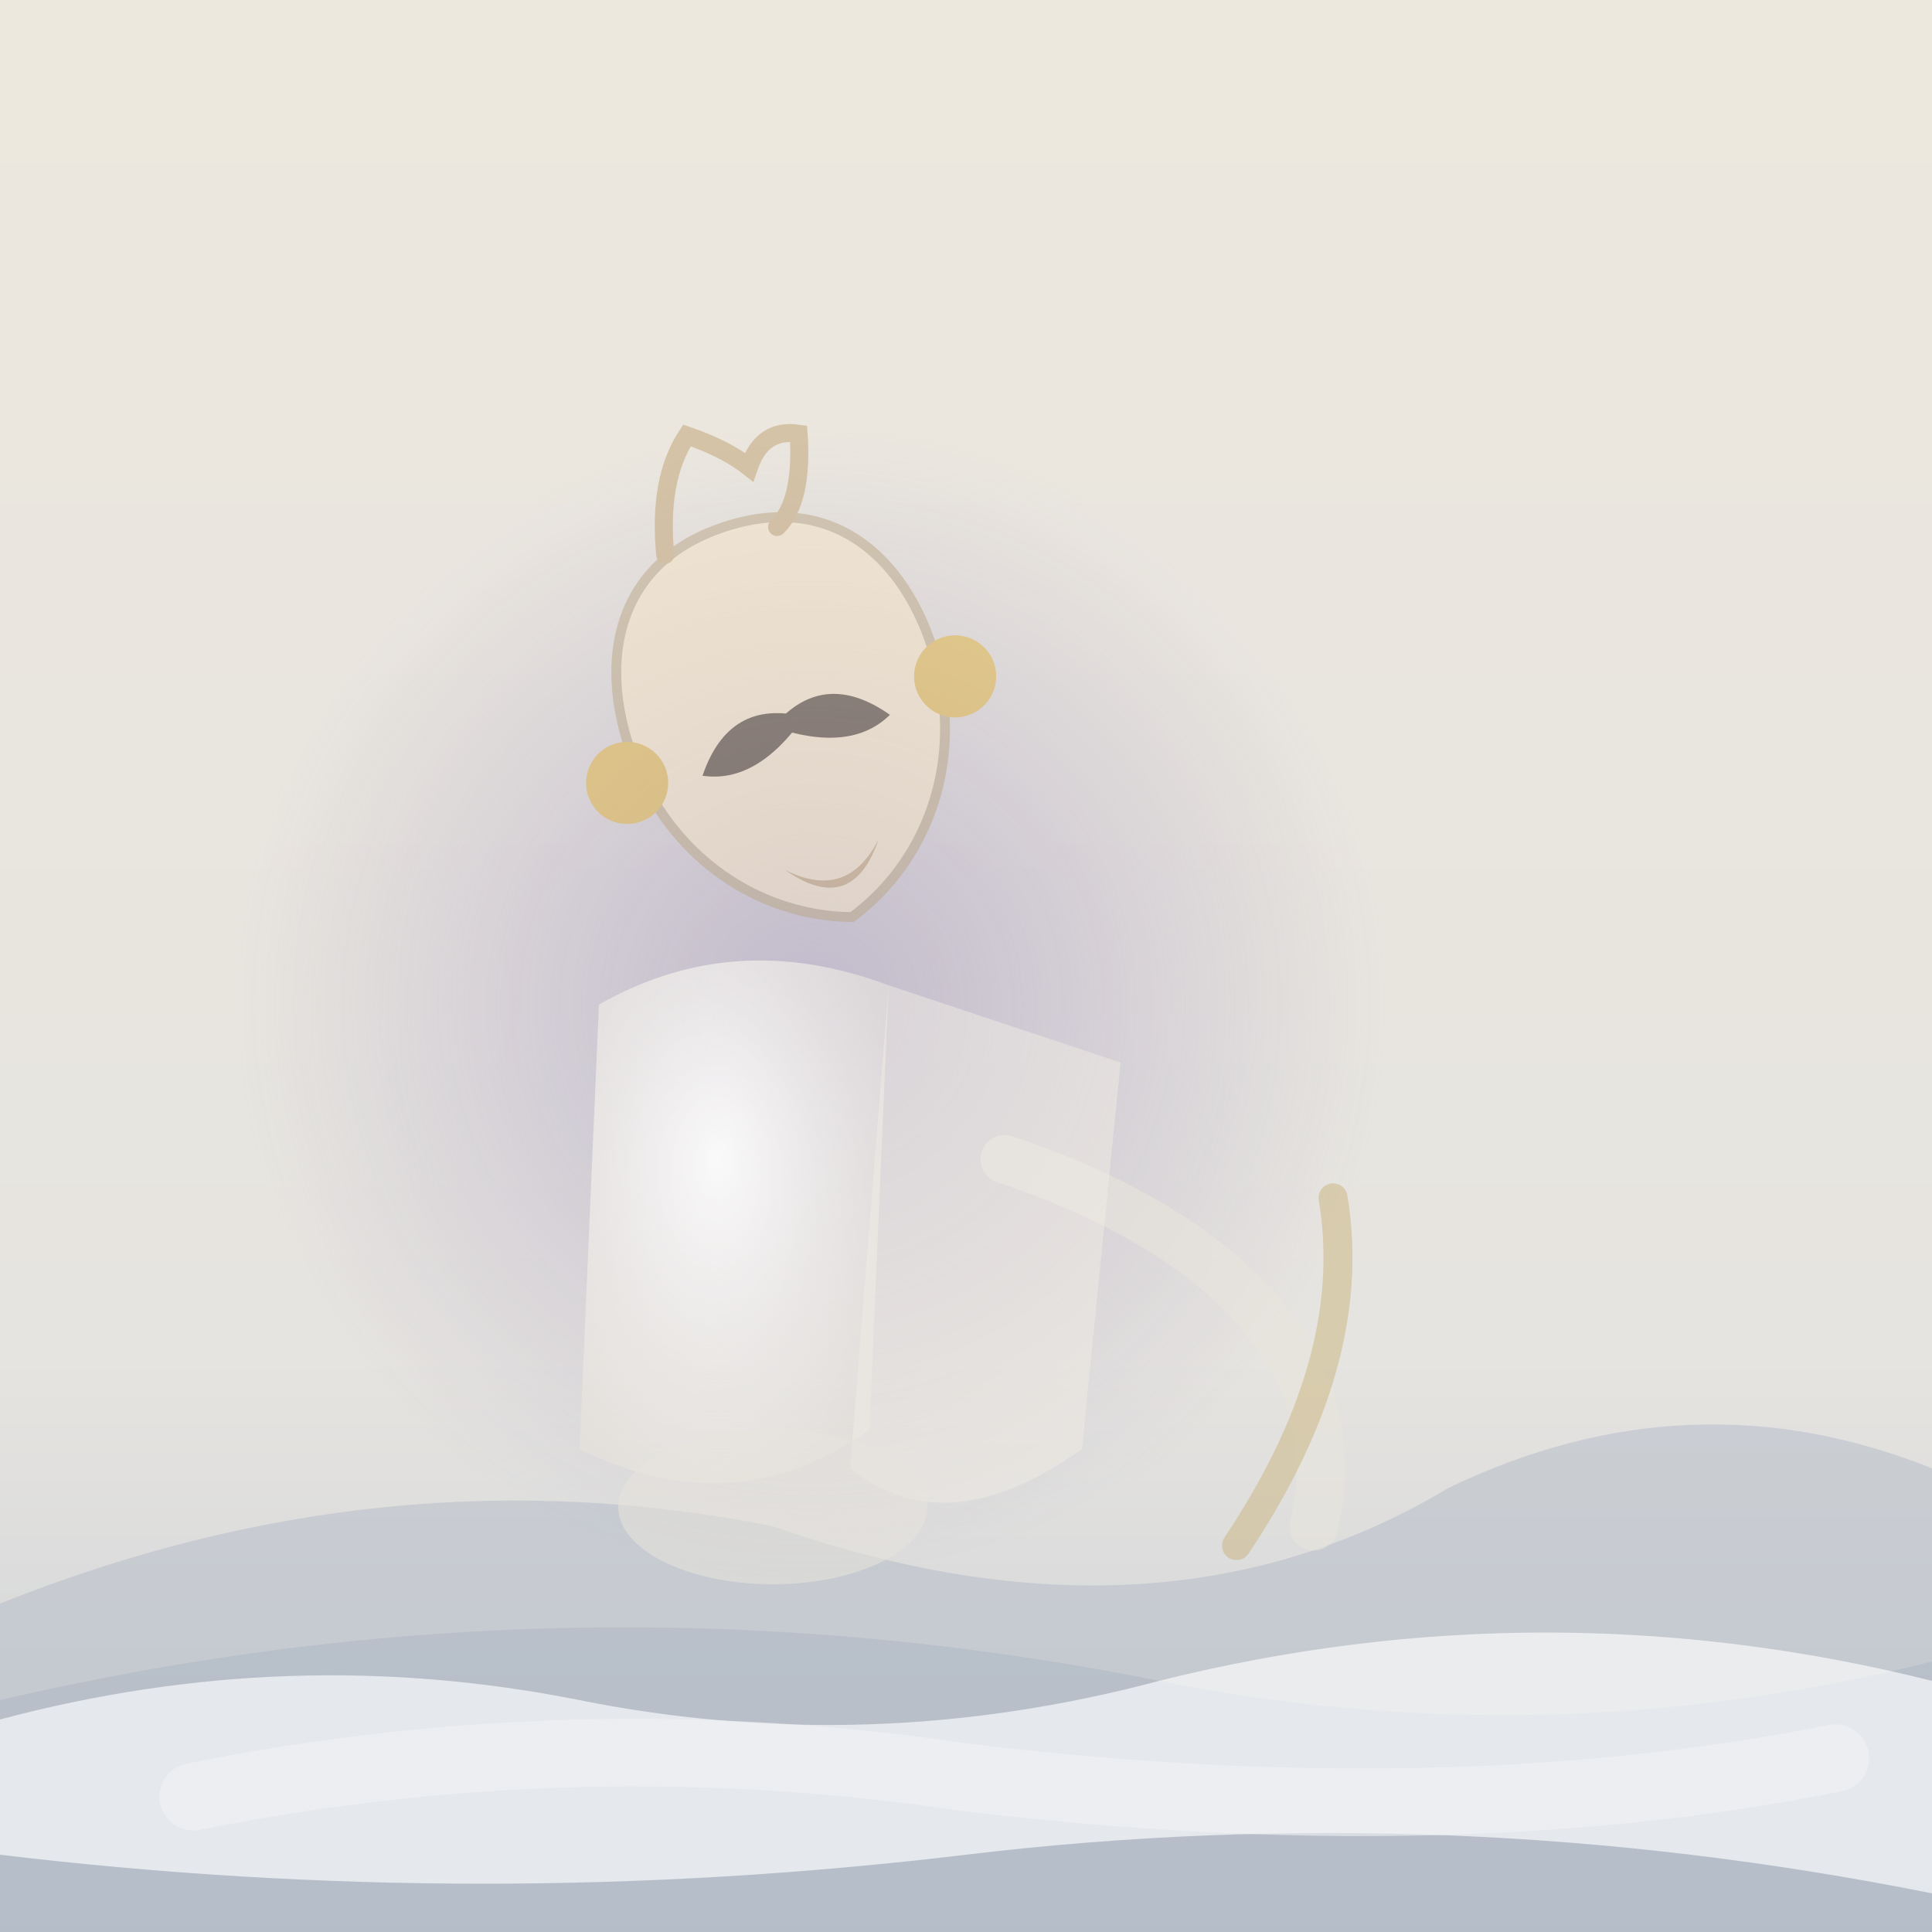
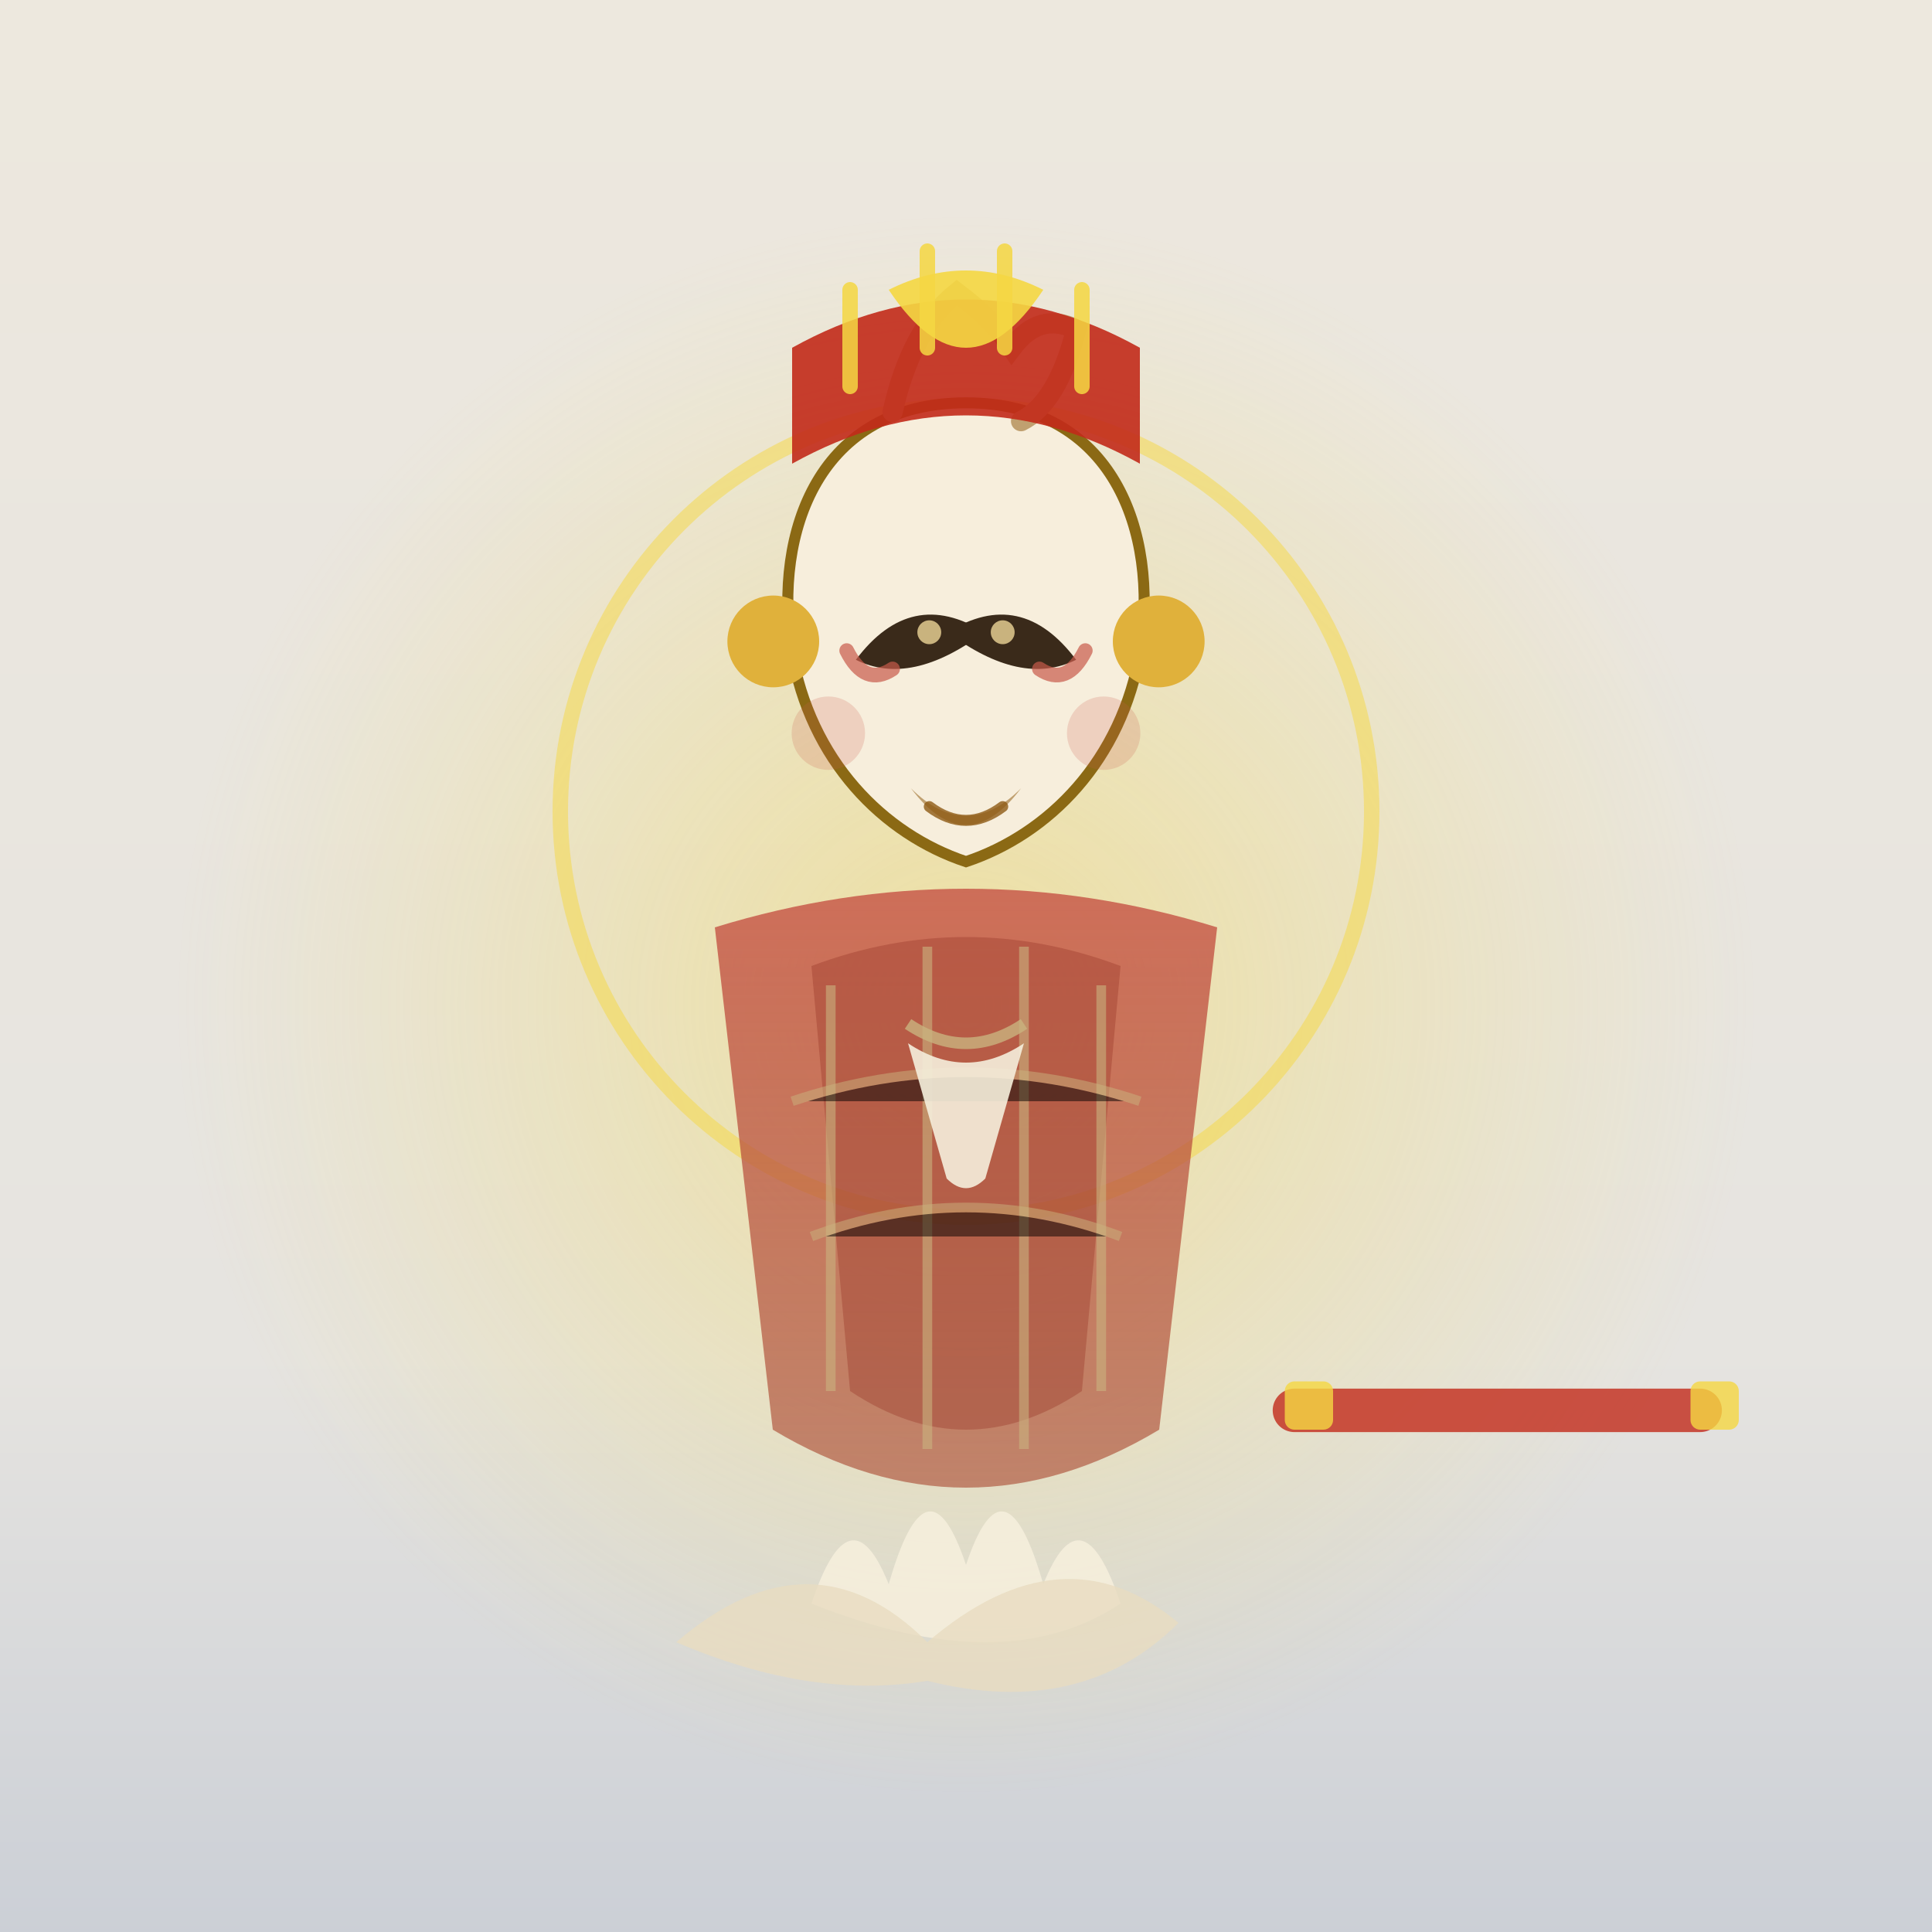
- <svg xmlns="http://www.w3.org/2000/svg" viewBox="0 0 200 200" role="img" aria-label="孙悟空·六阶·归真·归真永恒">
+ <svg xmlns="http://www.w3.org/2000/svg" viewBox="0 0 200 200" role="img" aria-label="孙悟空·六阶·归真·斗战胜佛">
  <defs>
    <linearGradient id="bg" x1="0" y1="0" x2="0" y2="1">
      <stop offset="0%" stop-color="#EDE8DE" />
      <stop offset="70%" stop-color="#E6E4E0" />
      <stop offset="100%" stop-color="#CBCFD6" />
    </linearGradient>
    <radialGradient id="glow" cx="50%" cy="50%" r="50%">
-       <stop offset="0%" stop-color="#9A8FB8" stop-opacity="0.5" />
-       <stop offset="100%" stop-color="#9A8FB8" stop-opacity="0" />
+       <stop offset="0%" stop-color="#F5D742" stop-opacity="0.4" />
+       <stop offset="100%" stop-color="#F5D742" stop-opacity="0" />
    </radialGradient>
-     <radialGradient id="robe" cx="45%" cy="38%" r="70%">
-       <stop offset="0%" stop-color="#FFFFFF" stop-opacity="0.9" />
-       <stop offset="100%" stop-color="#E8E4DC" stop-opacity="0.55" />
-     </radialGradient>
+     <linearGradient id="kasaya" x1="0" y1="0" x2="0" y2="1">
+       <stop offset="0%" stop-color="#C85A4A" stop-opacity="0.85" />
+       <stop offset="100%" stop-color="#A8462E" stop-opacity="0.6" />
+     </linearGradient>
    <g id="wukong-head">
-       <path d="M 0 -34 C 16 -34 21 -20 19 -7 C 17 5 9 13 0 16 C -9 13 -17 5 -19 -7 C -21 -20 -16 -34 0 -34 Z" fill="#F7E6C6" stroke="#B9A584" stroke-width="1.2" />
+       <path d="M 0 -34 C 16 -34 21 -20 19 -7 C 17 5 9 13 0 16 C -9 13 -17 5 -19 -7 C -21 -20 -16 -34 0 -34 Z" fill="#F7EEDC" stroke="#8B6914" stroke-width="1.2" />
      <circle cx="-21" cy="-8" r="5" fill="#E0B13B" />
      <circle cx="21" cy="-8" r="5" fill="#E0B13B" />
      <path d="M -8 -33 Q -6 -42 -1 -46 Q 3 -43 5 -40 Q 8 -44 12 -42 Q 10 -34 6 -32" fill="none" stroke="#C0A070" stroke-width="2.2" stroke-linecap="round" />
      <path d="M -12 -6 Q -6 -14 2 -9 Q -6 -3 -12 -6 Z" fill="#3A2A1A" />
      <path d="M -2 -9 Q 6 -14 12 -6 Q 6 -3 -2 -9 Z" fill="#3A2A1A" />
+       <circle cx="-4" cy="-9" r="1.3" fill="#C9B37E" />
+       <circle cx="4" cy="-9" r="1.3" fill="#C9B37E" />
+       <path d="M -13 -7 Q -11 -3 -8 -5" fill="none" stroke="#C85A4A" stroke-width="1.6" stroke-linecap="round" opacity="0.7" />
+       <path d="M 13 -7 Q 11 -3 8 -5" fill="none" stroke="#C85A4A" stroke-width="1.6" stroke-linecap="round" opacity="0.7" />
      <path d="M -6 8 Q 0 14 6 8 Q 0 16 -6 8 Z" fill="#C0A070" />
+       <path d="M -4 10 Q 0 13 4 10" fill="none" stroke="#8E5A14" stroke-width="1.2" stroke-linecap="round" opacity="0.8" />
+       <circle cx="-15" cy="2" r="4" fill="#C85A4A" opacity="0.2" />
+       <circle cx="15" cy="2" r="4" fill="#C85A4A" opacity="0.2" />
    </g>
  </defs>
  <rect width="200" height="200" fill="url(#bg)" />
-   <path d="M 0 166 Q 40 150 80 158 Q 120 172 150 154 Q 175 142 200 152 L 200 200 L 0 200 Z" fill="#B7BDC9" opacity="0.55" />
-   <path d="M 0 176 Q 60 162 120 174 Q 160 182 200 172 L 200 200 L 0 200 Z" fill="#A9B4C0" opacity="0.45" />
-   <g opacity="0.8">
-     <animateTransform attributeName="transform" type="translate" values="0 0;-4 0;0 0" dur="8s" repeatCount="indefinite" />
-     <path d="M 0 178 Q 30 170 60 176 Q 90 182 120 174 Q 160 164 200 174 L 200 196 Q 150 186 100 192 Q 50 198 0 192 Z" fill="#FFFFFF" opacity="0.8" />
-     <path d="M 20 186 Q 60 178 100 184 Q 150 190 190 182" fill="none" stroke="#FFFFFF" stroke-width="7" stroke-linecap="round" opacity="0.6" />
-   </g>
-   <circle cx="84" cy="104" r="60" fill="url(#glow)">
-     <animate attributeName="r" values="60;70;60" dur="3.6s" repeatCount="indefinite" />
+   <circle cx="100" cy="104" r="82" fill="url(#glow)">
+     <animate attributeName="r" values="82;92;82" dur="3.6s" repeatCount="indefinite" />
    <animate attributeName="opacity" values="0.9;0.5;0.9" dur="3.6s" repeatCount="indefinite" />
  </circle>
-   <path d="M 104 120 C 128 128 140 142 136 158" fill="none" stroke="#E8E4DC" stroke-width="5" stroke-linecap="round" opacity="0.6" />
-   <path d="M 62 104 Q 76 96 92 102 L 90 148 Q 76 158 60 150 Z" fill="url(#robe)" />
-   <path d="M 92 102 L 116 110 L 112 150 Q 98 160 88 152 Z" fill="#F0ECE4" opacity="0.5" />
-   <ellipse cx="80" cy="156" rx="16" ry="8" fill="#E8E4DC" opacity="0.55" />
-   <g opacity="0.5">
-     <animate attributeName="opacity" values="0.5;0.75;0.5" dur="3.2s" repeatCount="indefinite" />
-     <use href="#wukong-head" transform="translate(84,82) scale(0.85) rotate(-18)" />
-   </g>
-   <path d="M 128 160 C 136 148 140 136 138 124" fill="none" stroke="#C9B37E" stroke-width="3" stroke-linecap="round" opacity="0.5">
-     <animate attributeName="opacity" values="0.5;0.2;0.5" dur="3s" repeatCount="indefinite" />
-   </path>
-   <g fill="#9A8FB8">
-     <circle cx="60" cy="110">
-       <animate attributeName="cy" values="110;100;110" dur="3.4s" repeatCount="indefinite" />
+   <circle cx="100" cy="84" r="42" fill="none" stroke="#F5D742" stroke-width="1.6" opacity="0.5">
+     <animate attributeName="opacity" values="0.5;0.75;0.5" dur="3s" repeatCount="indefinite" />
+   </circle>
+   <path d="M 84 166 Q 88 154 92 164 Q 96 150 100 162 Q 104 150 108 164 Q 112 154 116 166 Q 104 174 84 166 Z" fill="#F5EEDC" opacity="0.9" />
+   <path d="M 70 170 Q 84 158 96 170 Q 110 158 122 168 Q 112 178 96 174 Q 84 176 70 170 Z" fill="#E8DCC0" opacity="0.8" />
+   <path d="M 74 96 Q 100 88 126 96 L 120 148 Q 100 160 80 148 Z" fill="url(#kasaya)" />
+   <path d="M 84 100 Q 100 94 116 100 L 112 144 Q 100 152 88 144 Z" fill="#9A3A2A" opacity="0.4" />
+   <path d="M 86 102 L 86 144 M 96 98 L 96 150 M 106 98 L 106 150 M 114 102 L 114 144" stroke="#C9B37E" stroke-width="1" opacity="0.6" />
+   <path d="M 82 114 Q 100 108 118 114 M 84 128 Q 100 122 116 128" stroke="#C9B37E" stroke-width="1" opacity="0.5" />
+   <path d="M 94 108 Q 100 112 106 108 L 102 122 Q 100 124 98 122 Z" fill="#F5EEDC" opacity="0.9" />
+   <path d="M 94 106 Q 100 110 106 106" fill="none" stroke="#C9B37E" stroke-width="1.2" opacity="0.8" />
+   <line x1="134" y1="146" x2="176" y2="146" stroke="#C22A1A" stroke-width="4.5" stroke-linecap="round" opacity="0.8" />
+   <rect x="133" y="143" width="5" height="5" rx="1" fill="#F5D742" opacity="0.8" />
+   <rect x="175" y="143" width="5" height="5" rx="1" fill="#F5D742" opacity="0.8" />
+   <use href="#wukong-head" transform="translate(100,74) scale(0.95)" />
+   <path d="M 82 48 Q 100 38 118 48 L 118 36 Q 100 26 82 36 Z" fill="#C22A1A" opacity="0.9" />
+   <path d="M 88 40 L 88 30 M 96 36 L 96 26 M 104 36 L 104 26 M 112 40 L 112 30" stroke="#F5D742" stroke-width="1.6" stroke-linecap="round" opacity="0.85" />
+   <path d="M 92 30 Q 100 26 108 30 Q 104 36 100 36 Q 96 36 92 30 Z" fill="#F5D742" opacity="0.9" />
+   <g fill="#F5D742">
+     <circle cx="54" cy="112">
+       <animate attributeName="cy" values="112;102;112" dur="3.4s" repeatCount="indefinite" />
      <animate attributeName="opacity" values="0.55;0.15;0.55" dur="3.4s" repeatCount="indefinite" />
    </circle>
-     <circle cx="128" cy="96">
-       <animate attributeName="cy" values="96;86;96" dur="3.8s" repeatCount="indefinite" />
-       <animate attributeName="opacity" values="0.5;0.12;0.5" dur="3.8s" repeatCount="indefinite" />
-     </circle>
-     <circle cx="148" cy="120">
-       <animate attributeName="cy" values="120;110;120" dur="4.2s" repeatCount="indefinite" />
-       <animate attributeName="opacity" values="0.4;0.1;0.4" dur="4.2s" repeatCount="indefinite" />
+     <circle cx="146" cy="112">
+       <animate attributeName="cy" values="112;102;112" dur="3.8s" repeatCount="indefinite" />
+       <animate attributeName="opacity" values="0.55;0.15;0.55" dur="3.8s" repeatCount="indefinite" />
    </circle>
  </g>
</svg>
